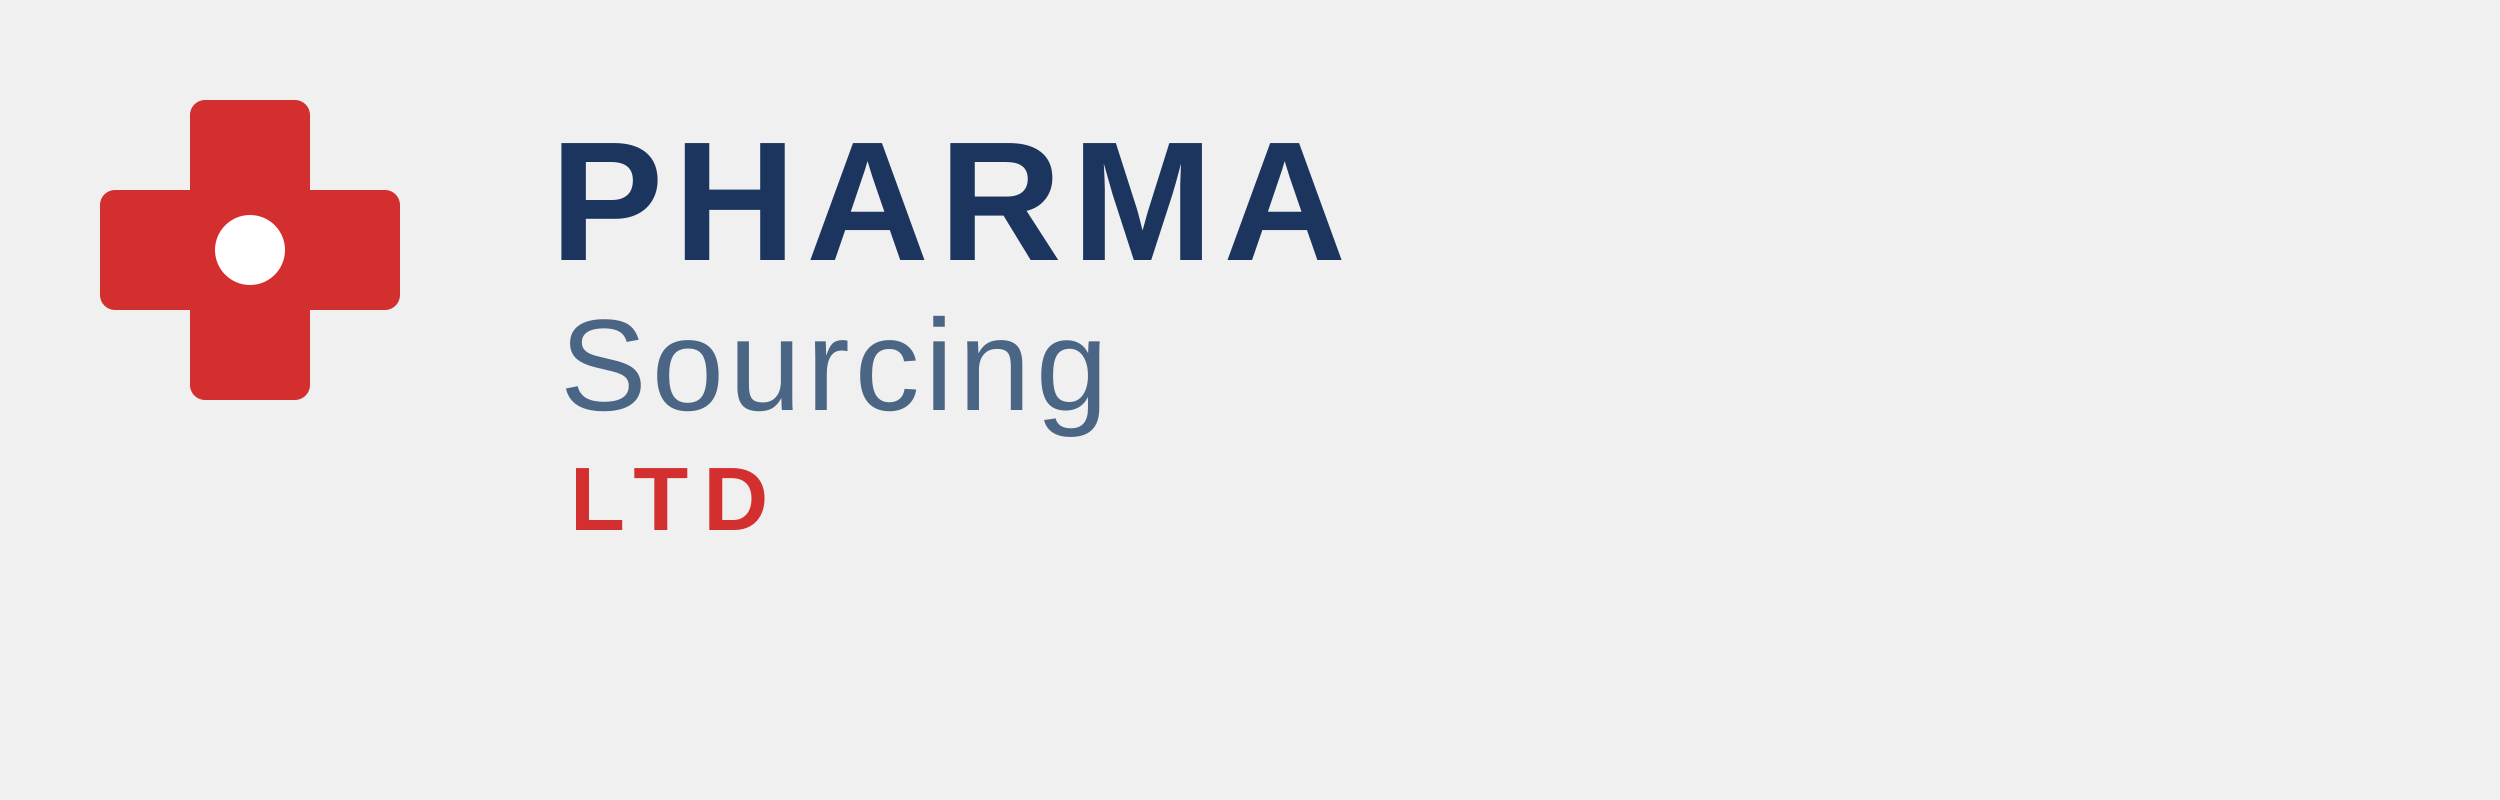
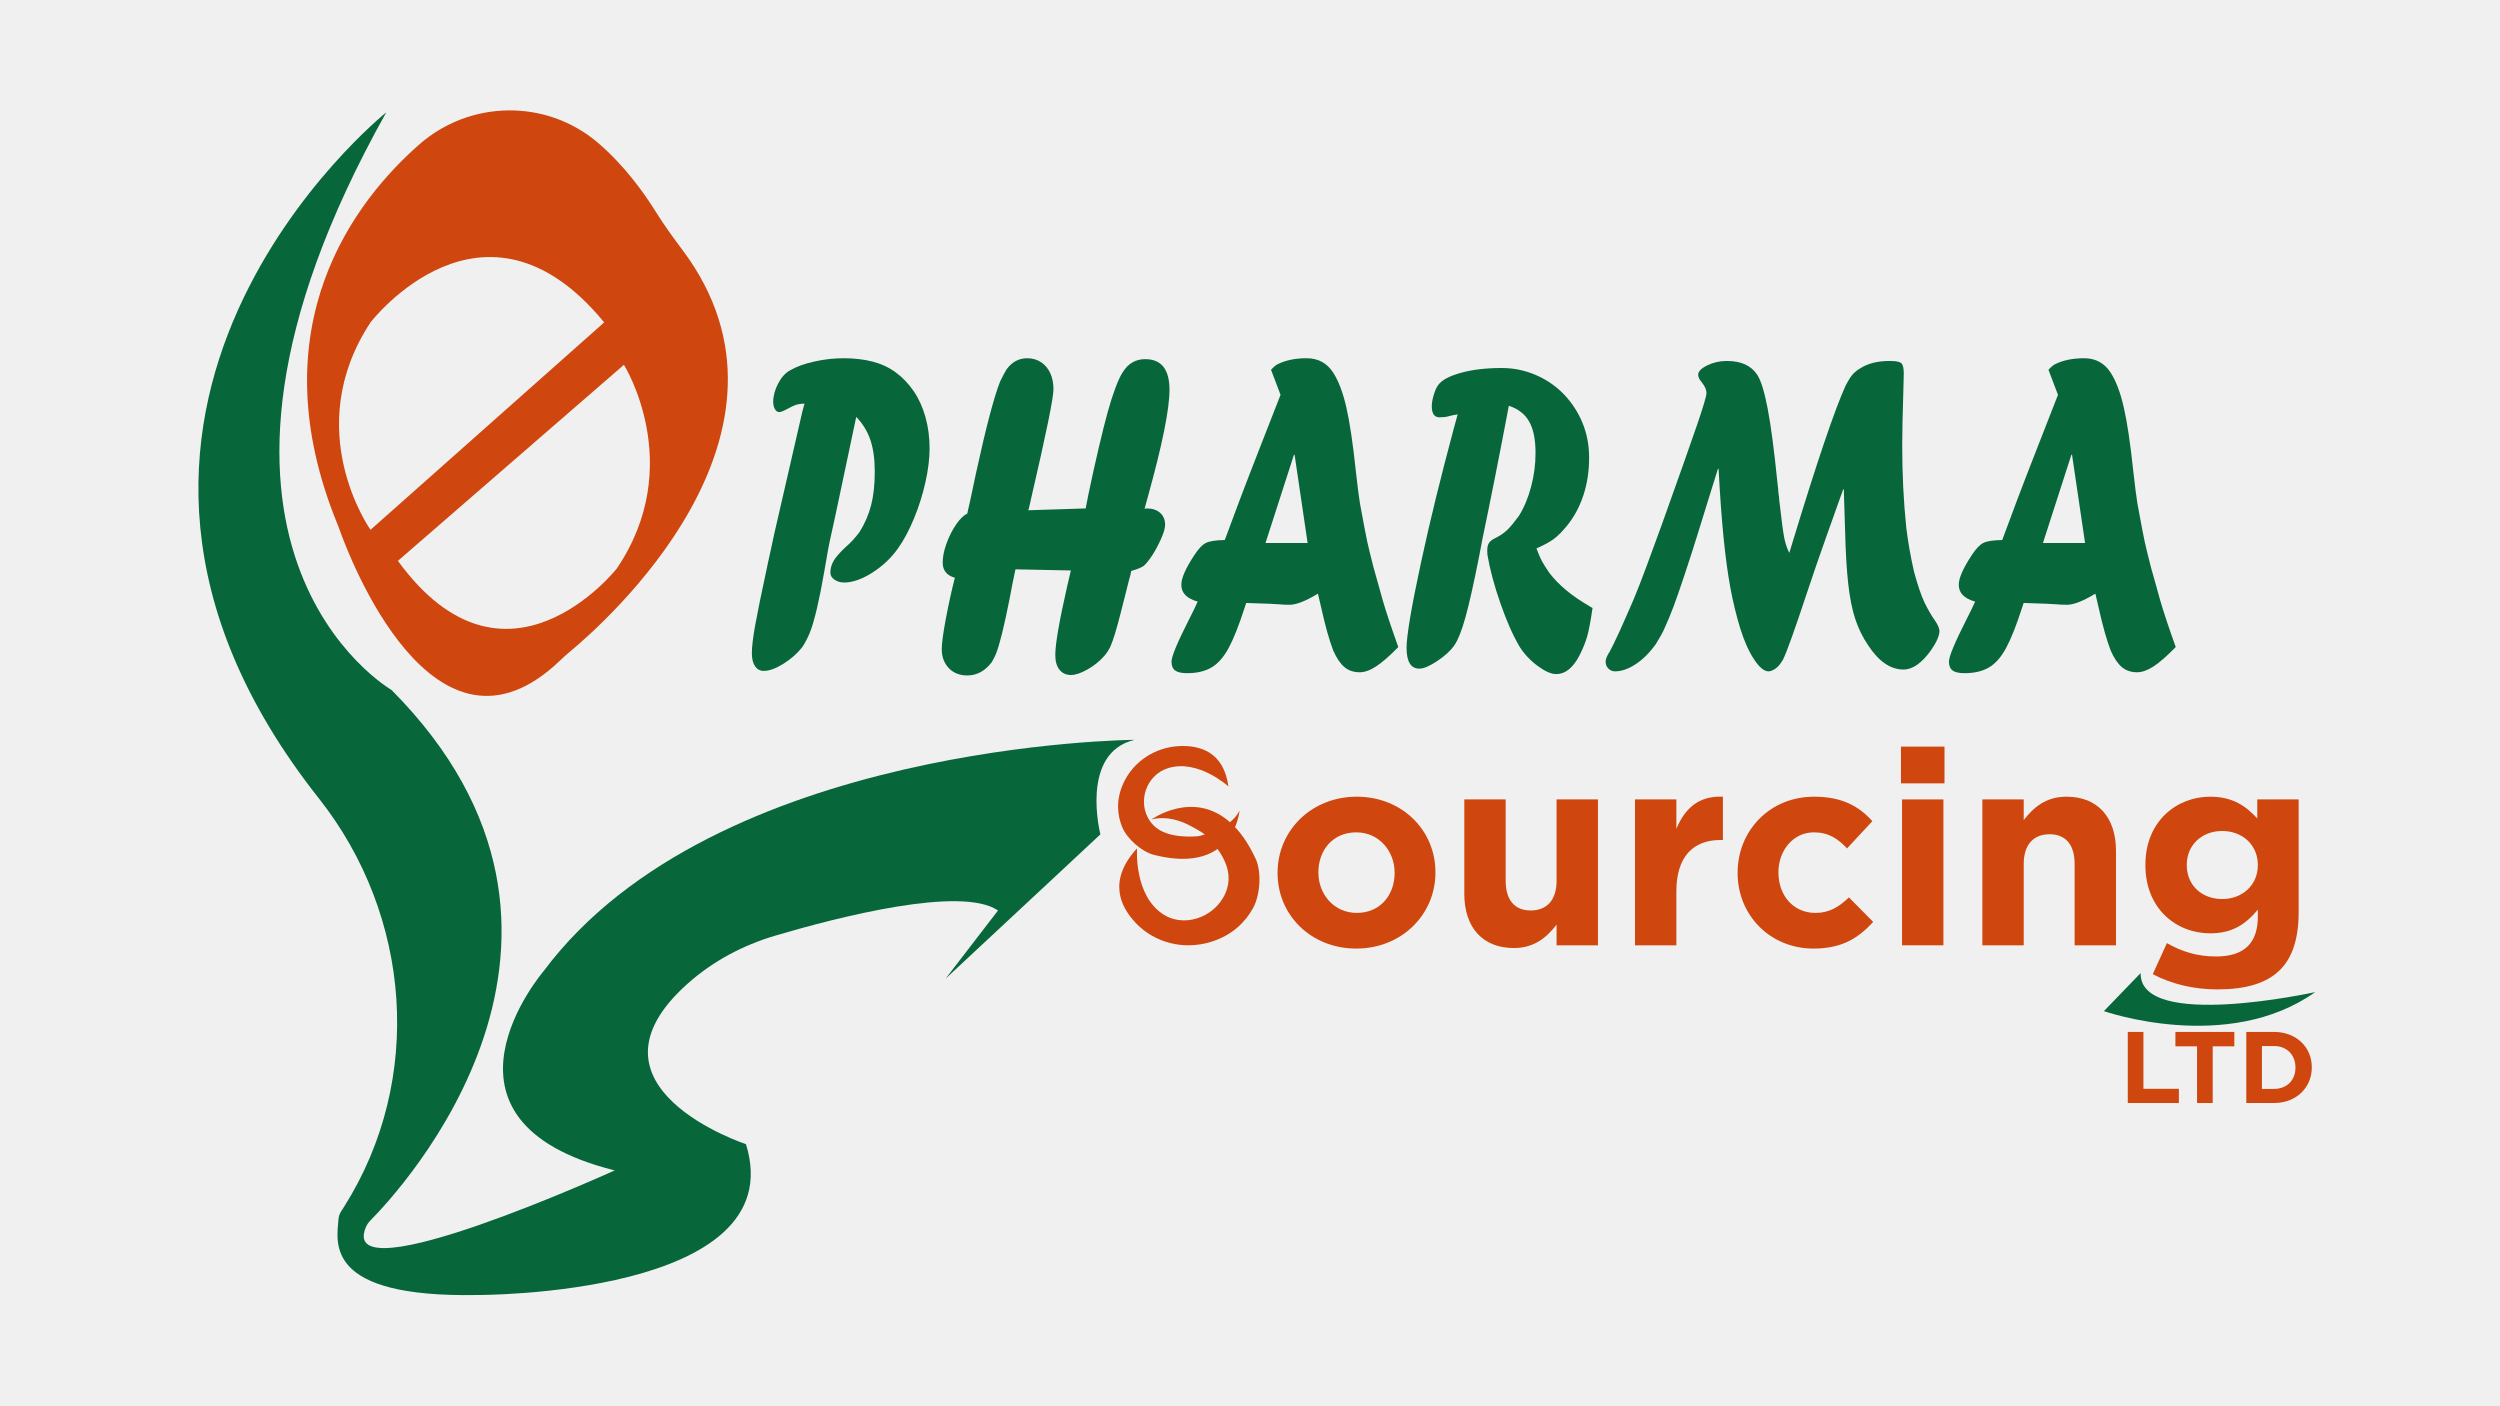
- <svg xmlns="http://www.w3.org/2000/svg" viewBox="0 0 500 160" width="100%" height="100%">
-   <g fill="#D32F2F">
-     <rect x="38" y="20" width="24" height="60" rx="3" />
-     <rect x="20" y="38" width="60" height="24" rx="3" />
-     <circle cx="50" cy="50" r="7" fill="#FFFFFF" />
+ <svg xmlns="http://www.w3.org/2000/svg" version="1.1" id="svg1" width="641.488" height="360.757" viewBox="0 0 641.488 360.757">
+   <defs id="defs1">
+     <clipPath clipPathUnits="userSpaceOnUse" id="clipPath2">
+       <path d="M 0,270.568 H 481.116 V 0 H 0 Z" transform="translate(-74.3374,-248.9471)" id="path2" />
+     </clipPath>
+     <clipPath clipPathUnits="userSpaceOnUse" id="clipPath4">
+       <path d="M 0,270.568 H 481.116 V 0 H 0 Z" transform="translate(-118.6948,-161.1536)" id="path4" />
+     </clipPath>
+     <clipPath clipPathUnits="userSpaceOnUse" id="clipPath6">
+       <path d="M 0,270.568 H 481.116 V 0 H 0 Z" transform="translate(-154.4058,-191.3499)" id="path6" />
+     </clipPath>
+     <clipPath clipPathUnits="userSpaceOnUse" id="clipPath8">
+       <path d="M 0,270.568 H 481.116 V 0 H 0 Z" transform="translate(-195.4233,-161.0023)" id="path8" />
+     </clipPath>
+     <clipPath clipPathUnits="userSpaceOnUse" id="clipPath10">
+       <path d="M 0,270.568 H 481.116 V 0 H 0 Z" transform="translate(-249.0181,-183.0599)" id="path10" />
+     </clipPath>
+     <clipPath clipPathUnits="userSpaceOnUse" id="clipPath12">
+       <path d="M 0,270.568 H 481.116 V 0 H 0 Z" transform="translate(-279.71,-187.8519)" id="path12" />
+     </clipPath>
+     <clipPath clipPathUnits="userSpaceOnUse" id="clipPath14">
+       <path d="M 0,270.568 H 481.116 V 0 H 0 Z" transform="translate(-344.3447,-164.1673)" id="path14" />
+     </clipPath>
+     <clipPath clipPathUnits="userSpaceOnUse" id="clipPath16">
+       <path d="M 0,270.568 H 481.116 V 0 H 0 Z" transform="translate(-398.6348,-183.0599)" id="path16" />
+     </clipPath>
+     <clipPath clipPathUnits="userSpaceOnUse" id="clipPath18">
+       <path d="M 0,270.568 H 481.116 V 0 H 0 Z" transform="translate(-409.4854,-71.9788)" id="path18" />
+     </clipPath>
+     <clipPath clipPathUnits="userSpaceOnUse" id="clipPath20">
+       <path d="M 0,270.568 H 481.116 V 0 H 0 Z" transform="translate(-422.8145,-69.2034)" id="path20" />
+     </clipPath>
+     <clipPath clipPathUnits="userSpaceOnUse" id="clipPath22">
+       <path d="M 0,270.568 H 481.116 V 0 H 0 Z" transform="translate(-435.3018,-69.262)" id="path22" />
+     </clipPath>
+     <clipPath clipPathUnits="userSpaceOnUse" id="clipPath24">
+       <path d="M 0,270.568 H 481.116 V 0 H 0 Z" transform="translate(-268.3877,-102.5286)" id="path24" />
+     </clipPath>
+     <clipPath clipPathUnits="userSpaceOnUse" id="clipPath26">
+       <path d="M 0,270.568 H 481.116 V 0 H 0 Z" transform="translate(-281.8008,-98.5472)" id="path26" />
+     </clipPath>
+     <clipPath clipPathUnits="userSpaceOnUse" id="clipPath28">
+       <path d="M 0,270.568 H 481.116 V 0 H 0 Z" transform="translate(-314.6484,-116.724)" id="path28" />
+     </clipPath>
+     <clipPath clipPathUnits="userSpaceOnUse" id="clipPath30">
+       <path d="M 0,270.568 H 481.116 V 0 H 0 Z" transform="translate(-334.3984,-102.5286)" id="path30" />
+     </clipPath>
+     <clipPath clipPathUnits="userSpaceOnUse" id="clipPath32">
+       <path d="M 0,270.568 H 481.116 V 0 H 0 Z" id="path32" />
+     </clipPath>
+     <clipPath clipPathUnits="userSpaceOnUse" id="clipPath34">
+       <path d="M 0,270.568 H 481.116 V 0 H 0 Z" transform="translate(-381.4961,-116.724)" id="path34" />
+     </clipPath>
+     <clipPath clipPathUnits="userSpaceOnUse" id="clipPath36">
+       <path d="M 0,270.568 H 481.116 V 0 H 0 Z" transform="translate(-434.5098,-104.0472)" id="path36" />
+     </clipPath>
+     <clipPath clipPathUnits="userSpaceOnUse" id="clipPath38">
+       <path d="M 0,270.568 H 481.116 V 0 H 0 Z" transform="translate(-241.6367,-105.3197)" id="path38" />
+     </clipPath>
+     <clipPath clipPathUnits="userSpaceOnUse" id="clipPath40">
+       <path d="M 0,270.568 H 481.116 V 0 H 0 Z" transform="translate(-411.96,-83.30701)" id="path40" />
+     </clipPath>
+   </defs>
+   <g id="layer-MC0">
+     <path id="path1" d="m 0,0 c 0,0 -71.835,-57.557 -12.992,-132.001 17.888,-22.631 20.297,-54.155 4.91,-78.555 -0.195,-0.31 -0.394,-0.618 -0.595,-0.927 -0.297,-0.455 -0.476,-0.971 -0.519,-1.512 -0.373,-4.606 -2.709,-15.137 26.669,-14.605 0,0 60.843,-0.274 51.748,29.031 0,0 -33.559,11.03 -11.173,30.935 4.826,4.291 10.607,7.359 16.8,9.19 12.054,3.566 35.813,9.678 42.879,4.844 l -10.106,-13.137 29.811,27.789 c 0,0 -4.042,15.663 6.568,18.19 0,0 -80.842,-0.505 -113.684,-44.463 0,0 -24.758,-28.8 13.642,-38.4 0,0 -53.323,-24.238 -47.913,-10.987 0.213,0.522 0.537,0.991 0.934,1.392 5.451,5.492 51.305,54.448 4.032,102.058 0,0 -47.874,27.537 -1.011,111.158" style="fill:#07673b;fill-opacity:1;fill-rule:nonzero;stroke:none" transform="matrix(1.333333,0,0,-1.333333,99.11653,28.82787)" clip-path="url(#clipPath2)" />
+     <path id="path3" d="M 0,0 C 0,0 -21.327,-27.08 -42.119,1.48 L 1.378,39.211 C 1.378,39.211 13.493,19.9 0,0 m -47.389,47.373 c 0,0 21.726,28.294 44.969,0 L -47.389,7.457 c 0,0 -13.642,19.199 0,39.916 m 59.998,13.981 c -1.808,2.404 -3.564,4.839 -5.155,7.392 -2.175,3.49 -5.969,8.831 -11.085,13.197 -9.909,8.458 -24.597,8.257 -34.388,-0.338 -12.065,-10.59 -31.363,-34.822 -15.732,-73.07 0.138,-0.339 0.269,-0.676 0.392,-1.02 1.749,-4.932 18.115,-48.5 42.428,-25.232 0.582,0.558 1.174,1.106 1.795,1.618 6.618,5.461 48.328,42.101 21.745,77.453" style="fill:#cf470f;fill-opacity:1;fill-rule:nonzero;stroke:none" transform="matrix(1.333333,0,0,-1.333333,158.2597,145.8859)" clip-path="url(#clipPath4)" />
+     <path id="path5" d="M 0,0 0.42,1.531 C -0.24,1.531 -0.799,1.45 -1.259,1.29 -1.719,1.13 -2.258,0.875 -2.878,0.525 -3.637,0.116 -4.157,-0.087 -4.437,-0.087 c -0.339,0 -0.619,0.189 -0.839,0.568 -0.22,0.379 -0.329,0.846 -0.329,1.399 0,1.138 0.314,2.311 0.944,3.521 0.629,1.209 1.404,2.062 2.323,2.558 1.199,0.7 2.743,1.261 4.631,1.684 1.889,0.422 3.763,0.634 5.621,0.634 2.099,0 3.982,-0.219 5.651,-0.656 1.668,-0.437 3.152,-1.137 4.451,-2.1 1.299,-0.961 2.438,-2.157 3.418,-3.585 0.979,-1.429 1.733,-3.091 2.263,-4.985 0.529,-1.895 0.794,-3.907 0.794,-6.035 0,-1.924 -0.265,-4.082 -0.794,-6.472 -0.53,-2.39 -1.264,-4.722 -2.203,-6.997 -0.94,-2.273 -1.969,-4.198 -3.088,-5.772 -1.299,-1.836 -2.943,-3.389 -4.931,-4.657 -1.989,-1.268 -3.803,-1.903 -5.441,-1.903 -0.7,0 -1.314,0.183 -1.844,0.547 -0.529,0.364 -0.794,0.81 -0.794,1.334 0,0.816 0.21,1.581 0.629,2.296 0.42,0.714 1.189,1.596 2.308,2.646 0.96,0.815 1.859,1.791 2.699,2.929 0.999,1.603 1.733,3.308 2.203,5.116 0.469,1.807 0.704,3.964 0.704,6.472 0,2.39 -0.279,4.416 -0.838,6.078 -0.559,1.661 -1.468,3.149 -2.726,4.46 L 6.269,-20.423 5.519,-23.834 C 5.199,-25.175 4.77,-27.479 4.23,-30.743 3.251,-36.37 2.332,-40.276 1.472,-42.462 c -0.38,-0.962 -0.869,-1.909 -1.469,-2.843 -0.96,-1.223 -2.174,-2.295 -3.644,-3.214 -1.469,-0.918 -2.733,-1.377 -3.793,-1.377 -0.699,0 -1.254,0.299 -1.664,0.897 -0.41,0.598 -0.614,1.436 -0.614,2.515 0,1.195 0.204,2.944 0.614,5.248 0.41,2.302 1.254,6.427 2.533,12.375 l 0.54,2.449 0.569,2.667 z" style="fill:#07673b;fill-opacity:1;fill-rule:nonzero;stroke:none" transform="matrix(1.333333,0,0,-1.333333,205.8744,105.6241)" clip-path="url(#clipPath6)" />
+     <path id="path7" d="m 0,0 -0.604,-2.885 c -0.101,-0.641 -0.262,-1.502 -0.484,-2.58 -1.087,-5.508 -1.98,-9.122 -2.68,-10.843 -0.139,-0.35 -0.399,-0.861 -0.778,-1.532 -1.297,-1.722 -2.874,-2.582 -4.731,-2.582 -1.477,0 -2.665,0.474 -3.564,1.421 -0.898,0.947 -1.347,2.165 -1.347,3.651 0,1.079 0.26,3.01 0.781,5.793 0.521,2.784 1.102,5.429 1.743,7.936 -1.563,0.437 -2.344,1.414 -2.344,2.932 0,1.078 0.244,2.295 0.733,3.652 0.489,1.356 1.102,2.574 1.84,3.653 0.739,1.08 1.457,1.78 2.156,2.101 0.3,1.253 0.871,3.89 1.712,7.913 1.9,8.716 3.44,14.56 4.62,17.534 0.479,0.991 0.89,1.763 1.23,2.317 1.04,1.429 2.369,2.144 3.989,2.144 1,0 1.885,-0.256 2.655,-0.767 0.77,-0.51 1.36,-1.21 1.77,-2.099 0.41,-0.89 0.615,-1.932 0.615,-3.128 0,-1.662 -1.429,-8.644 -4.287,-20.943 C 2.984,13.482 2.92,13.185 2.83,12.791 2.74,12.397 2.655,12.04 2.575,11.72 l -0.12,-0.351 11.056,0.351 0.539,2.755 c 0.619,2.973 1.269,5.91 1.949,8.811 0.679,2.901 1.264,5.233 1.753,6.996 0.49,1.764 0.985,3.316 1.488,4.657 0.502,1.341 0.973,2.347 1.416,3.018 1.043,1.662 2.479,2.492 4.306,2.492 3.12,0 4.68,-1.968 4.68,-5.903 0,-3.703 -1.36,-10.457 -4.077,-20.263 -0.402,-1.449 -0.643,-2.333 -0.723,-2.651 0.079,0.028 0.148,0.051 0.207,0.065 0.06,0.015 0.129,0.023 0.209,0.023 1.091,0 1.953,-0.285 2.589,-0.855 0.634,-0.569 0.952,-1.335 0.952,-2.298 0,-0.642 -0.269,-1.562 -0.806,-2.758 C 27.456,4.611 26.884,3.554 26.277,2.635 25.669,1.715 25.147,1.065 24.71,0.687 24.292,0.365 23.476,0.029 22.263,-0.32 l -0.121,-0.701 c -0.141,-0.437 -0.35,-1.238 -0.631,-2.403 -0.421,-1.69 -0.852,-3.388 -1.293,-5.093 -0.442,-1.705 -0.807,-3.03 -1.097,-3.976 -0.291,-0.947 -0.576,-1.74 -0.856,-2.381 -0.341,-0.699 -0.731,-1.297 -1.171,-1.791 -0.961,-1.078 -2.062,-1.959 -3.303,-2.644 -1.242,-0.683 -2.272,-1.026 -3.093,-1.026 -0.941,0 -1.681,0.336 -2.222,1.006 -0.54,0.671 -0.811,1.618 -0.811,2.843 0,2.098 0.751,6.457 2.253,13.075 0.356,1.457 0.603,2.521 0.742,3.192 z" style="fill:#07673b;fill-opacity:1;fill-rule:nonzero;stroke:none" transform="matrix(1.333333,0,0,-1.333333,260.5644,146.0876)" clip-path="url(#clipPath8)" />
+     <path id="path9" d="M 0,0 -5.475,-16.985 H 2.627 L 0.12,0 Z m -2.583,11.526 -1.828,4.81 c 0.459,0.525 0.889,0.89 1.288,1.094 1.538,0.757 3.396,1.137 5.573,1.137 2.197,0 3.895,-0.92 5.093,-2.756 1.039,-1.604 1.888,-3.85 2.547,-6.736 0.66,-2.887 1.269,-6.998 1.83,-12.331 0.3,-2.712 0.56,-4.753 0.781,-6.122 0.7,-3.818 1.166,-6.26 1.396,-7.324 0.23,-1.065 0.646,-2.762 1.247,-5.094 0.199,-0.671 0.465,-1.61 0.794,-2.82 0.33,-1.21 0.645,-2.34 0.945,-3.389 0.659,-2.274 1.658,-5.277 2.997,-9.009 -1.678,-1.72 -3.097,-2.959 -4.255,-3.716 -1.159,-0.759 -2.218,-1.137 -3.177,-1.137 -1.179,0 -2.163,0.335 -2.952,1.006 -0.789,0.67 -1.503,1.734 -2.143,3.192 -0.759,1.982 -1.518,4.68 -2.277,8.091 -0.08,0.32 -0.175,0.728 -0.286,1.224 -0.11,0.495 -0.235,1.034 -0.376,1.618 -2.347,-1.43 -4.172,-2.144 -5.476,-2.144 -0.742,0 -1.384,0.029 -1.925,0.088 -0.462,0.058 -2.598,0.146 -6.409,0.262 l -0.277,-0.857 c -1.103,-3.423 -2.133,-6.023 -3.093,-7.801 -0.959,-1.779 -2.063,-3.033 -3.312,-3.761 -1.249,-0.729 -2.812,-1.093 -4.691,-1.093 -1.079,0 -1.848,0.175 -2.308,0.524 -0.46,0.35 -0.689,0.918 -0.689,1.705 0,0.962 1.098,3.616 3.297,7.959 0.779,1.516 1.359,2.711 1.739,3.586 -2.099,0.583 -3.148,1.663 -3.148,3.237 0,1.282 0.84,3.192 2.518,5.728 0.799,1.225 1.544,2.004 2.233,2.339 0.69,0.335 1.894,0.518 3.613,0.547 1.598,4.286 2.618,7.019 3.057,8.199 0.44,1.181 1.009,2.668 1.709,4.461 0.699,1.793 1.494,3.833 2.383,6.122 0.889,2.288 2.083,5.342 3.582,9.161" style="fill:#07673b;fill-opacity:1;fill-rule:nonzero;stroke:none" transform="matrix(1.333333,0,0,-1.333333,332.0241,116.6775)" clip-path="url(#clipPath10)" />
+     <path id="path11" d="M 0,0 0.81,2.974 C 0.21,2.886 -0.41,2.755 -1.049,2.58 c -0.4,-0.117 -0.95,-0.175 -1.649,-0.175 -0.979,0 -1.469,0.714 -1.469,2.143 0,0.612 0.125,1.333 0.375,2.164 0.25,0.831 0.535,1.465 0.854,1.903 0.7,0.962 2.164,1.749 4.392,2.361 2.229,0.612 4.841,0.919 7.839,0.919 2.298,0 4.491,-0.453 6.58,-1.356 2.088,-0.904 3.892,-2.15 5.411,-3.739 1.519,-1.59 2.702,-3.411 3.552,-5.466 0.85,-2.056 1.274,-4.293 1.274,-6.713 0,-2.595 -0.37,-5.007 -1.109,-7.237 -0.739,-2.23 -1.789,-4.176 -3.147,-5.838 -0.9,-1.108 -1.739,-1.953 -2.519,-2.536 -0.779,-0.583 -1.898,-1.196 -3.357,-1.837 0.379,-1.021 0.714,-1.808 1.004,-2.361 0.289,-0.554 0.775,-1.327 1.455,-2.318 1.797,-2.361 4.375,-4.504 7.733,-6.429 0.16,-0.116 0.36,-0.233 0.6,-0.349 -0.36,-2.479 -0.7,-4.285 -1.019,-5.422 -0.32,-1.138 -0.82,-2.377 -1.499,-3.718 -1.239,-2.39 -2.729,-3.586 -4.467,-3.586 -0.959,0 -2.143,0.518 -3.553,1.552 -1.408,1.035 -2.562,2.253 -3.461,3.651 -0.701,1.196 -1.345,2.463 -1.934,3.804 -0.59,1.341 -1.185,2.863 -1.783,4.569 -0.6,1.705 -1.115,3.367 -1.544,4.985 -0.431,1.618 -0.745,3.039 -0.945,4.263 -0.041,0.233 -0.06,0.568 -0.06,1.005 0,0.613 0.12,1.093 0.36,1.444 0.239,0.349 0.679,0.67 1.319,0.962 0.899,0.465 1.638,0.983 2.218,1.551 0.579,0.569 1.309,1.45 2.189,2.646 0.999,1.602 1.783,3.474 2.352,5.618 0.571,2.143 0.855,4.307 0.855,6.493 0,2.594 -0.408,4.612 -1.225,6.055 C 13.757,3.031 12.452,4.043 10.659,4.627 8.938,-4.497 7.237,-13.082 5.557,-21.127 l -0.631,-3.322 c -1.04,-5.248 -1.915,-9.14 -2.626,-11.675 -0.71,-2.536 -1.414,-4.314 -2.114,-5.333 -0.7,-1.021 -1.79,-2.026 -3.269,-3.017 -1.481,-0.991 -2.641,-1.486 -3.48,-1.486 -1.64,0 -2.46,1.341 -2.46,4.023 0,1.108 0.225,3.01 0.674,5.708 0.45,2.695 1.144,6.223 2.084,10.582 0.939,4.358 1.923,8.622 2.952,12.791 C -2.283,-8.688 -1.179,-4.402 0,0" style="fill:#07673b;fill-opacity:1;fill-rule:nonzero;stroke:none" transform="matrix(1.333333,0,0,-1.333333,372.9467,110.2881)" clip-path="url(#clipPath12)" />
+     <path id="path13" d="m 0,0 0.6,1.965 c 4.715,15.513 8.132,25.597 10.25,30.254 0.339,0.64 0.629,1.143 0.869,1.506 0.24,0.364 0.514,0.692 0.824,0.983 0.31,0.291 0.715,0.582 1.215,0.873 1.437,0.902 3.296,1.354 5.574,1.354 1.179,0 1.923,-0.147 2.233,-0.438 0.31,-0.291 0.464,-0.948 0.464,-1.968 0,-0.787 -0.019,-1.633 -0.059,-2.536 -0.16,-5.247 -0.241,-8.979 -0.241,-11.194 0,-5.598 0.26,-10.904 0.78,-15.918 0.34,-2.799 0.84,-5.641 1.499,-8.527 0.699,-2.566 1.369,-4.534 2.009,-5.904 0.758,-1.516 1.398,-2.624 1.919,-3.323 0.638,-0.934 0.959,-1.648 0.959,-2.143 0,-0.904 -0.531,-2.129 -1.589,-3.673 -1.78,-2.508 -3.558,-3.761 -5.336,-3.761 -2.498,0 -4.767,1.559 -6.805,4.679 -1.039,1.515 -1.864,3.199 -2.474,5.05 -0.609,1.852 -1.063,4.14 -1.363,6.867 -0.3,2.725 -0.5,6.187 -0.599,10.385 -0.141,4.548 -0.221,7.113 -0.241,7.697 h -0.12 C 9.108,8.7 8.059,5.756 7.219,3.395 6.378,1.032 5.693,-0.921 5.164,-2.466 4.634,-4.012 4.009,-5.862 3.289,-8.02 c -2.28,-6.88 -3.77,-11.035 -4.47,-12.462 -0.041,-0.059 -0.12,-0.19 -0.24,-0.394 -0.12,-0.204 -0.229,-0.365 -0.33,-0.48 -0.34,-0.467 -0.725,-0.825 -1.154,-1.073 -0.431,-0.248 -0.796,-0.371 -1.096,-0.371 -0.84,0 -1.765,0.765 -2.774,2.296 -1.01,1.53 -1.896,3.505 -2.656,5.925 -0.78,2.565 -1.416,5.183 -1.908,7.851 -0.491,2.669 -0.924,5.835 -1.295,9.497 -0.371,3.661 -0.697,8.13 -0.978,13.411 h -0.12 c -0.602,-1.924 -1.052,-3.367 -1.352,-4.329 -0.301,-0.962 -0.762,-2.449 -1.383,-4.46 -0.621,-2.012 -0.981,-3.178 -1.081,-3.497 -0.822,-2.654 -1.683,-5.335 -2.584,-8.046 -0.901,-2.711 -1.627,-4.796 -2.176,-6.256 -0.548,-1.459 -1.152,-2.905 -1.811,-4.335 -0.3,-0.671 -0.828,-1.62 -1.587,-2.846 -1.177,-1.636 -2.465,-2.912 -3.862,-3.832 -1.398,-0.92 -2.725,-1.379 -3.982,-1.379 -0.479,0 -0.898,0.175 -1.258,0.525 -0.359,0.349 -0.539,0.801 -0.539,1.355 0,0.496 0.27,1.151 0.81,1.968 0.3,0.525 0.95,1.865 1.95,4.023 l 1.74,3.936 c 1.08,2.332 2.71,6.515 4.89,12.551 l 1.439,3.935 c 3.361,9.387 5.63,15.809 6.81,19.263 1.18,3.454 1.77,5.458 1.77,6.013 0,0.612 -0.302,1.296 -0.907,2.055 -0.464,0.553 -0.695,1.034 -0.695,1.443 0,0.641 0.58,1.246 1.74,1.815 1.16,0.568 2.421,0.853 3.781,0.853 2.742,0 4.692,-0.89 5.852,-2.668 0.721,-1.108 1.391,-3.287 2.011,-6.538 0.62,-3.25 1.241,-7.958 1.864,-14.122 0.041,-0.348 0.07,-0.618 0.091,-0.806 0.02,-0.19 0.04,-0.357 0.06,-0.502 0.02,-0.146 0.031,-0.334 0.031,-0.567 0.12,-0.814 0.18,-1.352 0.18,-1.613 C -1.508,6.368 -1.187,3.947 -0.965,2.857 -0.744,1.767 -0.423,0.814 0,0" style="fill:#07673b;fill-opacity:1;fill-rule:nonzero;stroke:none" transform="matrix(1.333333,0,0,-1.333333,459.1263,141.8676)" clip-path="url(#clipPath14)" />
+     <path id="path15" d="M 0,0 -5.476,-16.985 H 2.627 L 0.119,0 Z m -2.583,11.526 -1.829,4.81 c 0.46,0.525 0.889,0.89 1.289,1.094 1.538,0.757 3.395,1.137 5.572,1.137 2.197,0 3.896,-0.92 5.094,-2.756 1.039,-1.604 1.888,-3.85 2.547,-6.736 0.659,-2.887 1.268,-6.998 1.829,-12.331 0.301,-2.712 0.561,-4.753 0.781,-6.122 0.7,-3.818 1.166,-6.26 1.397,-7.324 0.23,-1.065 0.645,-2.762 1.247,-5.094 0.199,-0.671 0.464,-1.61 0.794,-2.82 0.33,-1.21 0.644,-2.34 0.944,-3.389 0.659,-2.274 1.658,-5.277 2.998,-9.009 -1.679,-1.72 -3.097,-2.959 -4.256,-3.716 -1.159,-0.759 -2.218,-1.137 -3.177,-1.137 -1.178,0 -2.163,0.335 -2.951,1.006 -0.79,0.67 -1.504,1.734 -2.143,3.192 -0.759,1.982 -1.519,4.68 -2.278,8.091 -0.08,0.32 -0.175,0.728 -0.285,1.224 -0.111,0.495 -0.236,1.034 -0.376,1.618 -2.347,-1.43 -4.173,-2.144 -5.476,-2.144 -0.742,0 -1.384,0.029 -1.926,0.088 -0.462,0.058 -2.598,0.146 -6.408,0.262 l -0.277,-0.857 c -1.103,-3.423 -2.134,-6.023 -3.093,-7.801 -0.959,-1.779 -2.064,-3.033 -3.313,-3.761 -1.249,-0.729 -2.812,-1.093 -4.69,-1.093 -1.079,0 -1.849,0.175 -2.309,0.524 -0.46,0.35 -0.689,0.918 -0.689,1.705 0,0.962 1.099,3.616 3.297,7.959 0.78,1.516 1.359,2.711 1.739,3.586 -2.098,0.583 -3.148,1.663 -3.148,3.237 0,1.282 0.84,3.192 2.519,5.728 0.799,1.225 1.544,2.004 2.233,2.339 0.69,0.335 1.893,0.518 3.613,0.547 1.598,4.286 2.617,7.019 3.057,8.199 0.44,1.181 1.009,2.668 1.708,4.461 0.699,1.793 1.494,3.833 2.384,6.122 0.889,2.288 2.083,5.342 3.582,9.161" style="fill:#07673b;fill-opacity:1;fill-rule:nonzero;stroke:none" transform="matrix(1.333333,0,0,-1.333333,531.5131,116.6775)" clip-path="url(#clipPath16)" />
+     <path id="path17" d="m 0,0 h 3.011 v -10.946 h 6.821 v -2.737 H 0 Z" style="fill:#cf470f;fill-opacity:1;fill-rule:nonzero;stroke:none" transform="matrix(1.333333,0,0,-1.333333,545.9805,264.7856)" clip-path="url(#clipPath18)" />
+     <path id="path19" d="M 0,0 H -4.163 V 2.775 H 7.174 V 0 H 3.01 V -10.907 H 0 Z" style="fill:#cf470f;fill-opacity:1;fill-rule:nonzero;stroke:none" transform="matrix(1.333333,0,0,-1.333333,563.7527,268.4861)" clip-path="url(#clipPath20)" />
+     <path id="path21" d="m 0,0 v -8.249 h 2.326 c 2.463,0 4.124,1.662 4.124,4.086 v 0.039 C 6.45,-1.7 4.789,0 2.326,0 Z m -3.011,2.717 h 5.337 c 4.3,0 7.271,-2.951 7.271,-6.802 v -0.039 c 0,-3.851 -2.971,-6.842 -7.271,-6.842 h -5.337 z" style="fill:#cf470f;fill-opacity:1;fill-rule:nonzero;stroke:none" transform="matrix(1.333333,0,0,-1.333333,580.4024,268.408)" clip-path="url(#clipPath22)" />
+     <path id="path23" d="m 0,0 v 0.104 c 0,4.138 -2.986,7.753 -7.386,7.753 -4.557,0 -7.281,-3.509 -7.281,-7.648 V 0.104 c 0,-4.138 2.985,-7.752 7.386,-7.752 C -2.724,-7.648 0,-4.139 0,0 m -22.525,0 v 0.104 c 0,8.067 6.496,14.616 15.244,14.616 8.695,0 15.138,-6.444 15.138,-14.511 V 0.104 c 0,-8.067 -6.495,-14.615 -15.243,-14.615 -8.696,0 -15.139,6.444 -15.139,14.511" style="fill:#cf470f;fill-opacity:1;fill-rule:nonzero;stroke:none" transform="matrix(1.333333,0,0,-1.333333,357.8503,224.0525)" clip-path="url(#clipPath24)" />
+     <path id="path25" d="M 0,0 V 18.177 H 7.962 V 2.515 c 0,-3.773 1.781,-5.71 4.819,-5.71 3.038,0 4.977,1.937 4.977,5.71 v 15.662 h 7.963 V -9.9 h -7.963 v 3.98 C 15.925,-8.276 13.567,-10.425 9.534,-10.425 3.51,-10.425 0,-6.443 0,0" style="fill:#cf470f;fill-opacity:1;fill-rule:nonzero;stroke:none" transform="matrix(1.333333,0,0,-1.333333,375.7344,229.3611)" clip-path="url(#clipPath26)" />
+     <path id="path27" d="m 0,0 h 7.962 v -5.657 c 1.624,3.876 4.243,6.39 8.957,6.181 V -7.805 H 16.5 c -5.29,0 -8.538,-3.195 -8.538,-9.9 V -28.077 H 0 Z" style="fill:#cf470f;fill-opacity:1;fill-rule:nonzero;stroke:none" transform="matrix(1.333333,0,0,-1.333333,419.5312,205.1253)" clip-path="url(#clipPath28)" />
+     <path id="path29" d="m 0,0 v 0.104 c 0,8.015 6.129,14.616 14.72,14.616 5.291,0 8.591,-1.782 11.21,-4.715 L 21.058,4.767 c -1.781,1.885 -3.562,3.09 -6.391,3.09 -3.98,0 -6.81,-3.509 -6.81,-7.648 V 0.104 c 0,-4.295 2.777,-7.752 7.124,-7.752 2.672,0 4.505,1.152 6.444,2.985 l 4.662,-4.714 C 23.363,-12.363 20.22,-14.511 14.615,-14.511 6.182,-14.511 0,-8.016 0,0" style="fill:#cf470f;fill-opacity:1;fill-rule:nonzero;stroke:none" transform="matrix(1.333333,0,0,-1.333333,445.8645,224.0525)" clip-path="url(#clipPath30)" />
+     <path id="path31" d="m 366.041,116.724 h 7.962 V 88.647 h -7.962 z m -0.21,10.162 h 8.382 v -7.071 h -8.382 z" style="fill:#cf470f;fill-opacity:1;fill-rule:nonzero;stroke:none" transform="matrix(1.333333,0,0,-1.333333,0,360.7573)" clip-path="url(#clipPath32)" />
+     <path id="path33" d="m 0,0 h 7.962 v -3.981 c 1.833,2.357 4.19,4.505 8.225,4.505 6.023,0 9.533,-3.981 9.533,-10.424 v -18.177 h -7.962 v 15.662 c 0,3.771 -1.781,5.71 -4.82,5.71 -3.038,0 -4.976,-1.939 -4.976,-5.71 V -28.077 H 0 Z" style="fill:#cf470f;fill-opacity:1;fill-rule:nonzero;stroke:none" transform="matrix(1.333333,0,0,-1.333333,508.6615,205.1253)" clip-path="url(#clipPath34)" />
+     <path id="path35" d="m 0,0 v 0.104 c 0,3.825 -2.986,6.497 -6.862,6.497 -3.877,0 -6.81,-2.672 -6.81,-6.497 V 0 c 0,-3.876 2.933,-6.495 6.81,-6.495 C -2.986,-6.495 0,-3.824 0,0 m -20.221,-20.953 2.725,5.972 c 2.881,-1.624 5.762,-2.568 9.481,-2.568 5.448,0 8.015,2.62 8.015,7.649 v 1.362 c -2.357,-2.829 -4.924,-4.558 -9.167,-4.558 -6.548,0 -12.468,4.767 -12.468,13.096 v 0.104 c 0,8.382 6.025,13.097 12.468,13.097 4.348,0 6.914,-1.834 9.062,-4.191 v 3.667 h 7.962 v -21.74 c 0,-5.028 -1.205,-8.695 -3.562,-11.052 -2.619,-2.619 -6.652,-3.772 -12.101,-3.772 -4.556,0 -8.852,1.048 -12.415,2.934" style="fill:#cf470f;fill-opacity:1;fill-rule:nonzero;stroke:none" transform="matrix(1.333333,0,0,-1.333333,579.3464,222.0277)" clip-path="url(#clipPath36)" />
+     <path id="path37" d="m 0,0 c -1.225,2.629 -2.568,4.606 -3.961,6.082 0.752,1.727 0.872,3.146 0.872,3.146 -0.481,-0.899 -1.138,-1.622 -1.848,-2.207 -7.121,6.295 -15.098,0.532 -15.098,0.532 3.061,0.756 5.914,-0.377 7.527,-1.256 0.654,-0.357 1.979,-1.051 2.737,-1.637 -0.568,-0.181 -1.138,-0.337 -1.512,-0.359 -5.268,-0.312 -7.73,1.081 -8.999,2.864 -2.596,3.646 -0.812,8.953 3.467,10.268 5.778,1.774 11.579,-3.532 11.579,-3.532 -0.901,6.721 -5.565,7.986 -9.592,7.757 -4.518,-0.256 -8.633,-2.915 -10.558,-7.01 -1.601,-3.405 -1.179,-6.367 -0.31,-8.524 0.914,-2.269 3.753,-4.783 6.123,-5.388 5.995,-1.528 9.813,-0.588 12.249,1.131 2.22,-3.103 2.434,-5.567 1.853,-7.569 -1.49,-5.134 -7.751,-7.79 -12.121,-5.125 -5.902,3.598 -5.221,12.821 -5.221,12.821 -5.604,-6.1 -3.354,-11.14 -0.18,-14.446 3.56,-3.709 9.065,-5.168 14.298,-3.594 4.351,1.31 6.802,4.02 8.174,6.48 C 0.922,-6.979 1.179,-2.531 0,0" style="fill:#cf470f;fill-opacity:1;fill-rule:nonzero;stroke:none" transform="matrix(1.333333,0,0,-1.333333,322.1823,220.3311)" clip-path="url(#clipPath38)" />
+     <path id="path39" d="m 0,0 -7.073,-7.326 c 0,0 23.747,-8.337 40.674,3.663 0,0 -33.853,-7.452 -33.601,3.663" style="fill:#07673b;fill-opacity:1;fill-rule:nonzero;stroke:none" transform="matrix(1.333333,0,0,-1.333333,549.28,249.6813)" clip-path="url(#clipPath40)" />
  </g>
-   <text x="110" y="52" font-family="'Helvetica Neue', Arial, sans-serif" font-size="34" font-weight="800" fill="#1C355E" letter-spacing="2">PHARMA</text>
-   <text x="112" y="82" font-family="'Helvetica Neue', Arial, sans-serif" font-size="26" font-weight="400" fill="#4B6584" letter-spacing="1">Sourcing</text>
-   <text x="114" y="106" font-family="'Helvetica Neue', Arial, sans-serif" font-size="18" font-weight="700" fill="#D32F2F" letter-spacing="3">LTD</text>
</svg>
